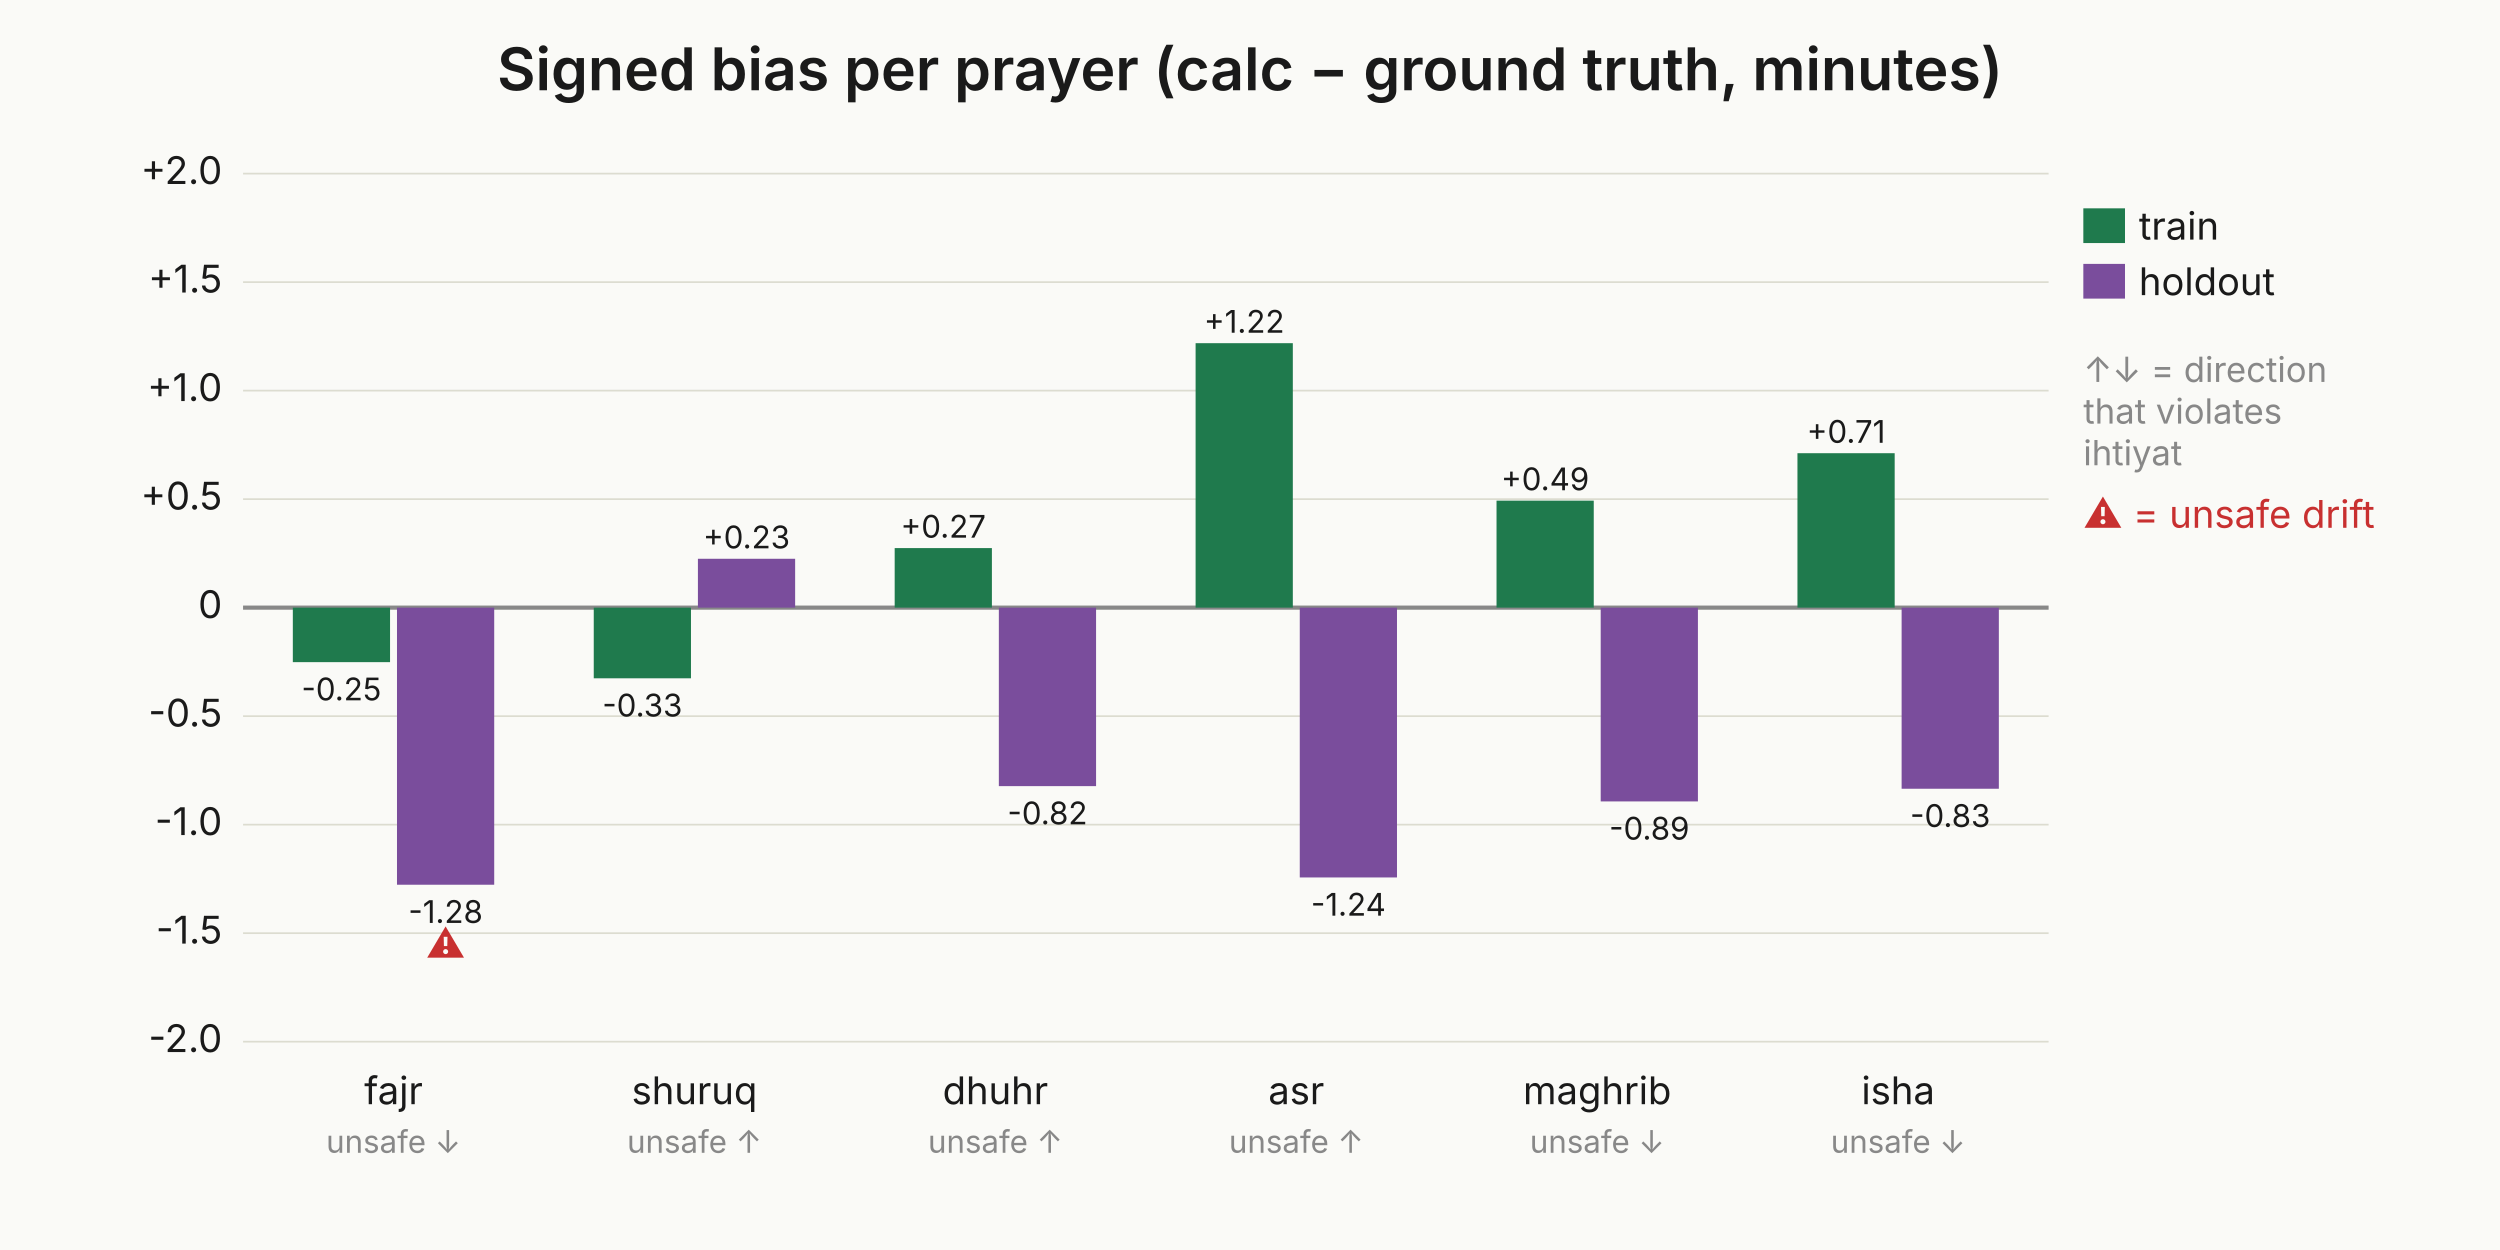
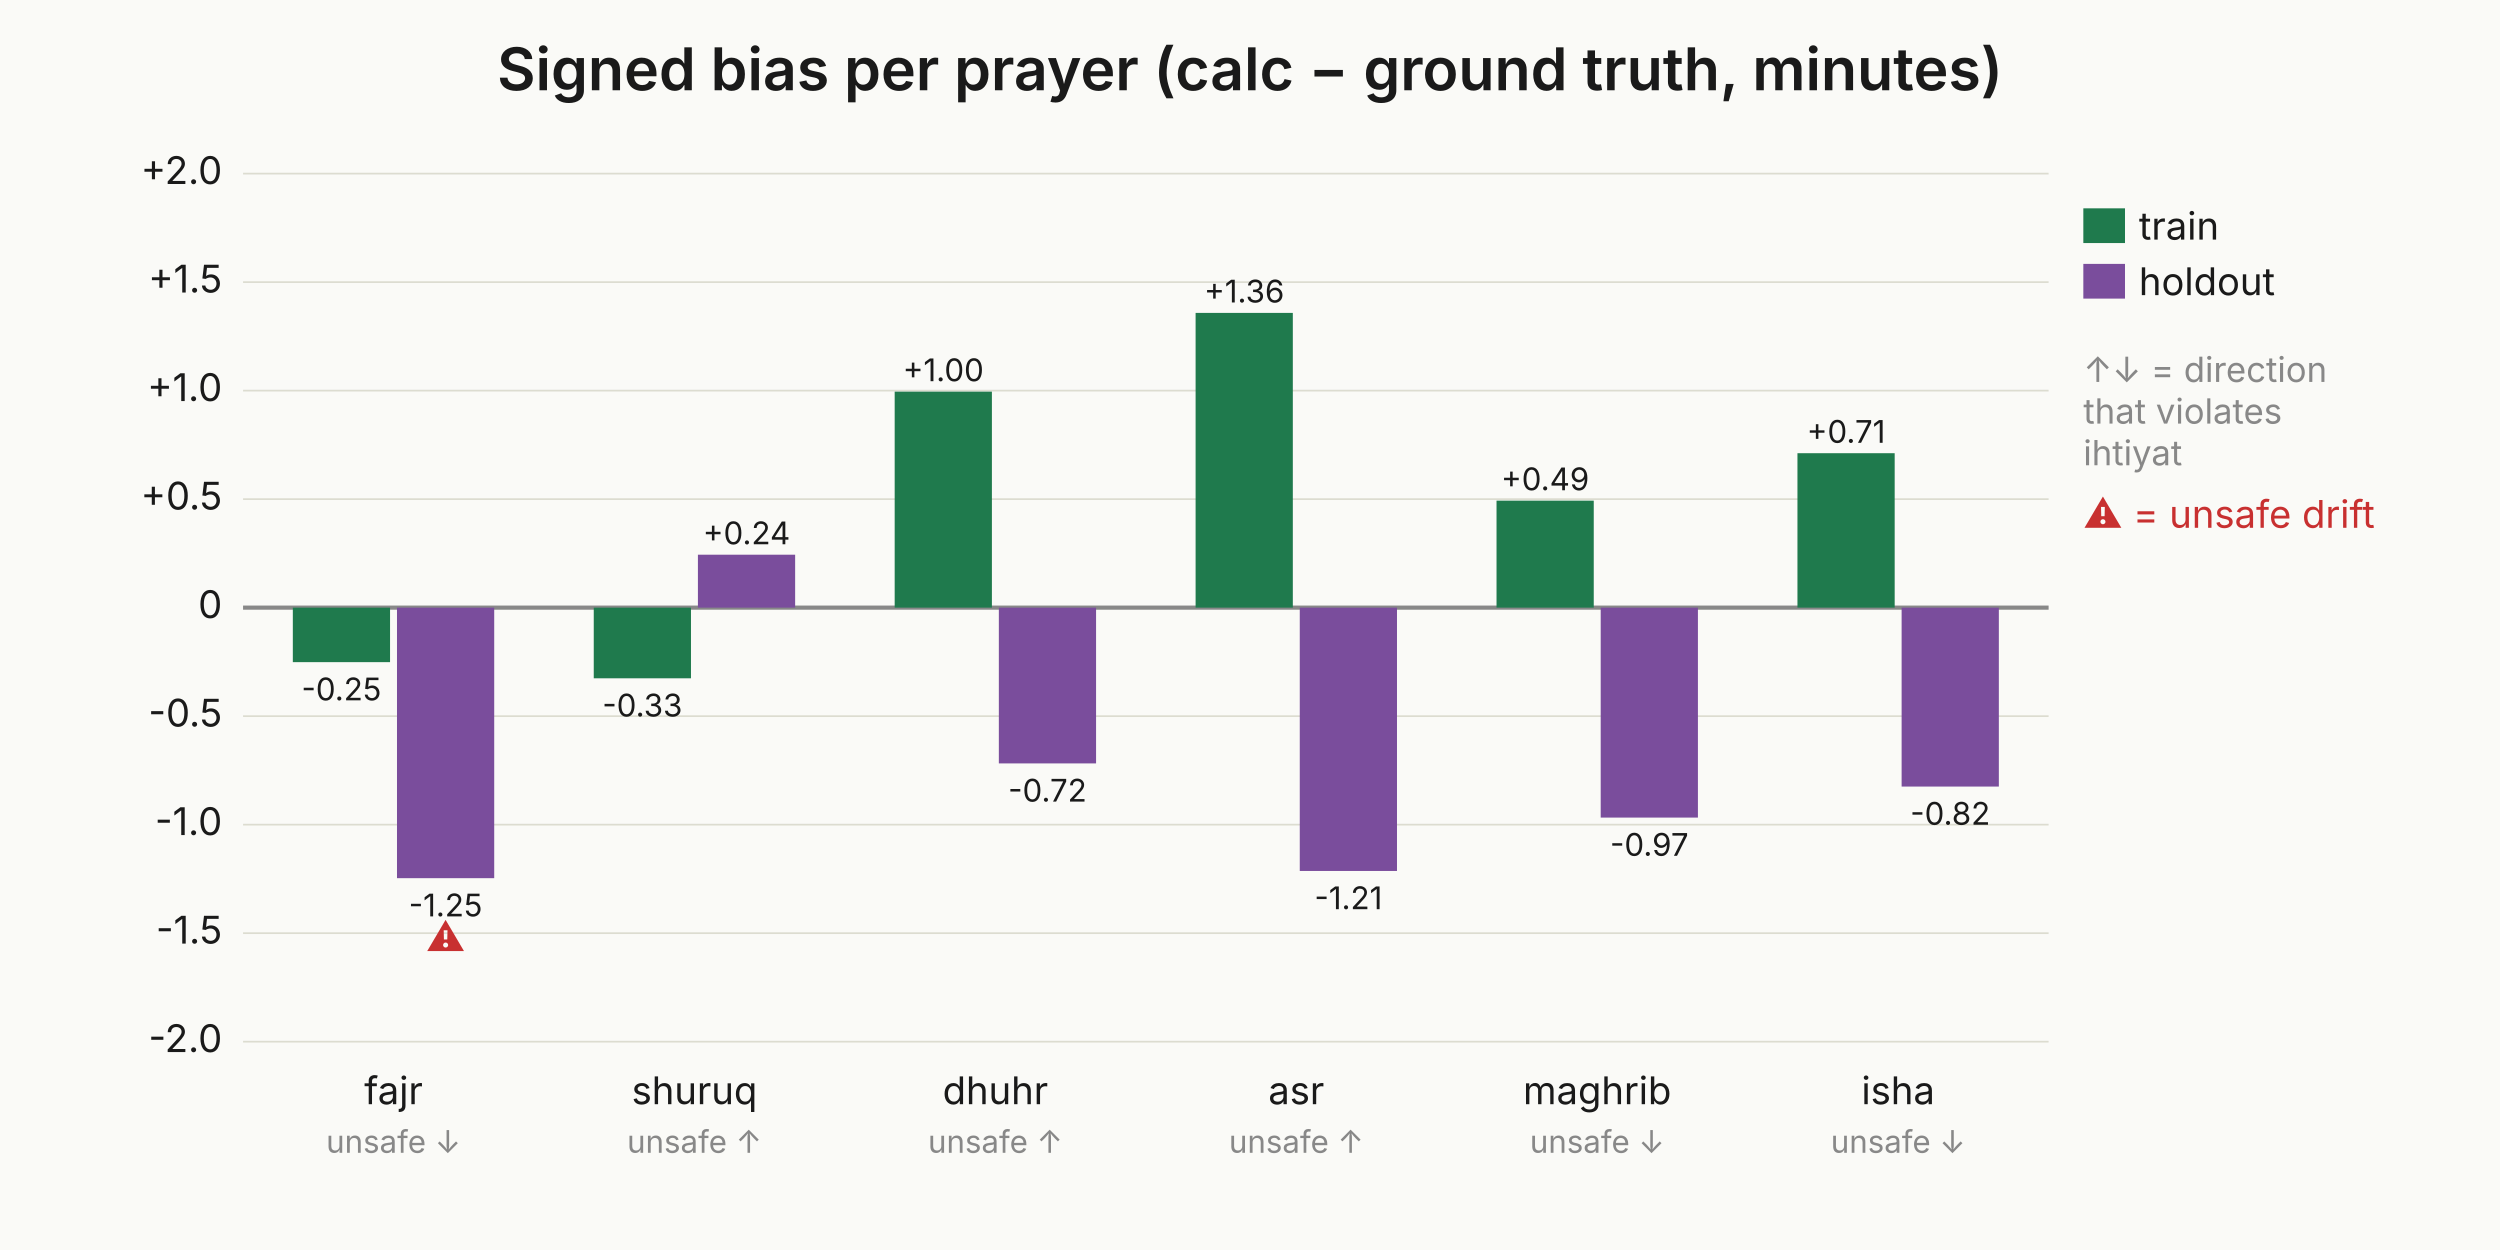
<svg xmlns="http://www.w3.org/2000/svg" viewBox="0 0 720 360" width="720" height="360" font-family="-apple-system, BlinkMacSystemFont, 'Segoe UI', system-ui, sans-serif" font-size="11">
  <rect width="720" height="360" fill="#fafaf7" />
  <text x="360" y="26" text-anchor="middle" fill="#1a1a1a" font-size="17" font-weight="600">Signed bias per prayer (calc − ground truth, minutes)</text>
  <line x1="70" y1="300" x2="590" y2="300" stroke="#dcdcd0" stroke-width="0.5" />
  <text x="64" y="303" text-anchor="end" fill="#1a1a1a">-2.0</text>
  <line x1="70" y1="268.75" x2="590" y2="268.75" stroke="#dcdcd0" stroke-width="0.5" />
  <text x="64" y="271.75" text-anchor="end" fill="#1a1a1a">-1.5</text>
  <line x1="70" y1="237.5" x2="590" y2="237.5" stroke="#dcdcd0" stroke-width="0.5" />
  <text x="64" y="240.5" text-anchor="end" fill="#1a1a1a">-1.0</text>
  <line x1="70" y1="206.25" x2="590" y2="206.25" stroke="#dcdcd0" stroke-width="0.5" />
  <text x="64" y="209.25" text-anchor="end" fill="#1a1a1a">-0.5</text>
  <line x1="70" y1="143.75" x2="590" y2="143.75" stroke="#dcdcd0" stroke-width="0.5" />
  <text x="64" y="146.75" text-anchor="end" fill="#1a1a1a">+0.5</text>
  <line x1="70" y1="112.5" x2="590" y2="112.5" stroke="#dcdcd0" stroke-width="0.5" />
  <text x="64" y="115.5" text-anchor="end" fill="#1a1a1a">+1.0</text>
  <line x1="70" y1="81.25" x2="590" y2="81.25" stroke="#dcdcd0" stroke-width="0.5" />
  <text x="64" y="84.25" text-anchor="end" fill="#1a1a1a">+1.5</text>
  <line x1="70" y1="50" x2="590" y2="50" stroke="#dcdcd0" stroke-width="0.5" />
  <text x="64" y="53" text-anchor="end" fill="#1a1a1a">+2.0</text>
  <line x1="70" y1="175" x2="590" y2="175" stroke="#888" stroke-width="1.2" />
  <text x="64" y="178" text-anchor="end" fill="#1a1a1a">0</text>
  <rect x="84.333" y="175" width="28" height="15.698" fill="#1f7a4d" />
  <text x="98.333" y="201.698" text-anchor="middle" fill="#1a1a1a" font-size="9">-0.25</text>
-   <rect x="114.333" y="175" width="28" height="79.803" fill="#7a4d9c" />
-   <text x="128.333" y="265.803" text-anchor="middle" fill="#1a1a1a" font-size="9">-1.28</text>
-   <text x="128.333" y="275.803" text-anchor="middle" fill="#c83030" font-size="11">⚠</text>
+   <rect x="114.333" y="175" width="28" height="77.915" fill="#7a4d9c" />
+   <text x="128.333" y="263.915" text-anchor="middle" fill="#1a1a1a" font-size="9">-1.25</text>
+   <text x="128.333" y="273.915" text-anchor="middle" fill="#c83030" font-size="11">⚠</text>
  <text x="113.333" y="318" text-anchor="middle" fill="#1a1a1a" font-size="11">fajr</text>
  <text x="113.333" y="332" text-anchor="middle" fill="#888" font-size="9">unsafe ↓</text>
  <rect x="171" y="175" width="28" height="20.349" fill="#1f7a4d" />
  <text x="185" y="206.349" text-anchor="middle" fill="#1a1a1a" font-size="9">-0.33</text>
-   <rect x="201" y="160.927" width="28" height="14.073" fill="#7a4d9c" />
-   <text x="215" y="157.927" text-anchor="middle" fill="#1a1a1a" font-size="9">+0.23</text>
+   <rect x="201" y="159.753" width="28" height="15.247" fill="#7a4d9c" />
+   <text x="215" y="156.753" text-anchor="middle" fill="#1a1a1a" font-size="9">+0.24</text>
  <text x="200" y="318" text-anchor="middle" fill="#1a1a1a" font-size="11">shuruq</text>
  <text x="200" y="332" text-anchor="middle" fill="#888" font-size="9">unsafe ↑</text>
-   <rect x="257.667" y="157.849" width="28" height="17.151" fill="#1f7a4d" />
-   <text x="271.667" y="154.849" text-anchor="middle" fill="#1a1a1a" font-size="9">+0.27</text>
-   <rect x="287.667" y="175" width="28" height="51.405" fill="#7a4d9c" />
-   <text x="301.667" y="237.405" text-anchor="middle" fill="#1a1a1a" font-size="9">-0.82</text>
+   <rect x="257.667" y="112.791" width="28" height="62.209" fill="#1f7a4d" />
+   <text x="271.667" y="109.791" text-anchor="middle" fill="#1a1a1a" font-size="9">+1.00</text>
+   <rect x="287.667" y="175" width="28" height="44.862" fill="#7a4d9c" />
+   <text x="301.667" y="230.862" text-anchor="middle" fill="#1a1a1a" font-size="9">-0.72</text>
  <text x="286.667" y="318" text-anchor="middle" fill="#1a1a1a" font-size="11">dhuhr</text>
  <text x="286.667" y="332" text-anchor="middle" fill="#888" font-size="9">unsafe ↑</text>
-   <rect x="344.333" y="98.837" width="28" height="76.163" fill="#1f7a4d" />
-   <text x="358.333" y="95.837" text-anchor="middle" fill="#1a1a1a" font-size="9">+1.22</text>
-   <rect x="374.333" y="175" width="28" height="77.706" fill="#7a4d9c" />
-   <text x="388.333" y="263.706" text-anchor="middle" fill="#1a1a1a" font-size="9">-1.24</text>
+   <rect x="344.333" y="90.116" width="28" height="84.884" fill="#1f7a4d" />
+   <text x="358.333" y="87.116" text-anchor="middle" fill="#1a1a1a" font-size="9">+1.36</text>
+   <rect x="374.333" y="175" width="28" height="75.839" fill="#7a4d9c" />
+   <text x="388.333" y="261.839" text-anchor="middle" fill="#1a1a1a" font-size="9">-1.21</text>
  <text x="373.333" y="318" text-anchor="middle" fill="#1a1a1a" font-size="11">asr</text>
  <text x="373.333" y="332" text-anchor="middle" fill="#888" font-size="9">unsafe ↑</text>
  <rect x="431" y="144.186" width="28" height="30.814" fill="#1f7a4d" />
  <text x="445" y="141.186" text-anchor="middle" fill="#1a1a1a" font-size="9">+0.49</text>
-   <rect x="461" y="175" width="28" height="55.81" fill="#7a4d9c" />
-   <text x="475" y="241.81" text-anchor="middle" fill="#1a1a1a" font-size="9">-0.89</text>
+   <rect x="461" y="175" width="28" height="60.466" fill="#7a4d9c" />
+   <text x="475" y="246.466" text-anchor="middle" fill="#1a1a1a" font-size="9">-0.97</text>
  <text x="460" y="318" text-anchor="middle" fill="#1a1a1a" font-size="11">maghrib</text>
  <text x="460" y="332" text-anchor="middle" fill="#888" font-size="9">unsafe ↓</text>
  <rect x="517.667" y="130.523" width="28" height="44.477" fill="#1f7a4d" />
  <text x="531.667" y="127.523" text-anchor="middle" fill="#1a1a1a" font-size="9">+0.71</text>
-   <rect x="547.667" y="175" width="28" height="52.16" fill="#7a4d9c" />
-   <text x="561.667" y="238.16" text-anchor="middle" fill="#1a1a1a" font-size="9">-0.83</text>
+   <rect x="547.667" y="175" width="28" height="51.531" fill="#7a4d9c" />
+   <text x="561.667" y="237.531" text-anchor="middle" fill="#1a1a1a" font-size="9">-0.82</text>
  <text x="546.667" y="318" text-anchor="middle" fill="#1a1a1a" font-size="11">isha</text>
  <text x="546.667" y="332" text-anchor="middle" fill="#888" font-size="9">unsafe ↓</text>
  <rect x="600" y="60" width="12" height="10" fill="#1f7a4d" />
  <text x="616" y="69" fill="#1a1a1a">train</text>
  <rect x="600" y="76" width="12" height="10" fill="#7a4d9c" />
  <text x="616" y="85" fill="#1a1a1a">holdout</text>
  <text x="600" y="110" fill="#888" font-size="10">↑↓ = direction</text>
  <text x="600" y="122" fill="#888" font-size="10">that violates</text>
  <text x="600" y="134" fill="#888" font-size="10">ihtiyat</text>
  <text x="600" y="152" fill="#c83030" font-size="11">⚠ = unsafe drift</text>
</svg>
